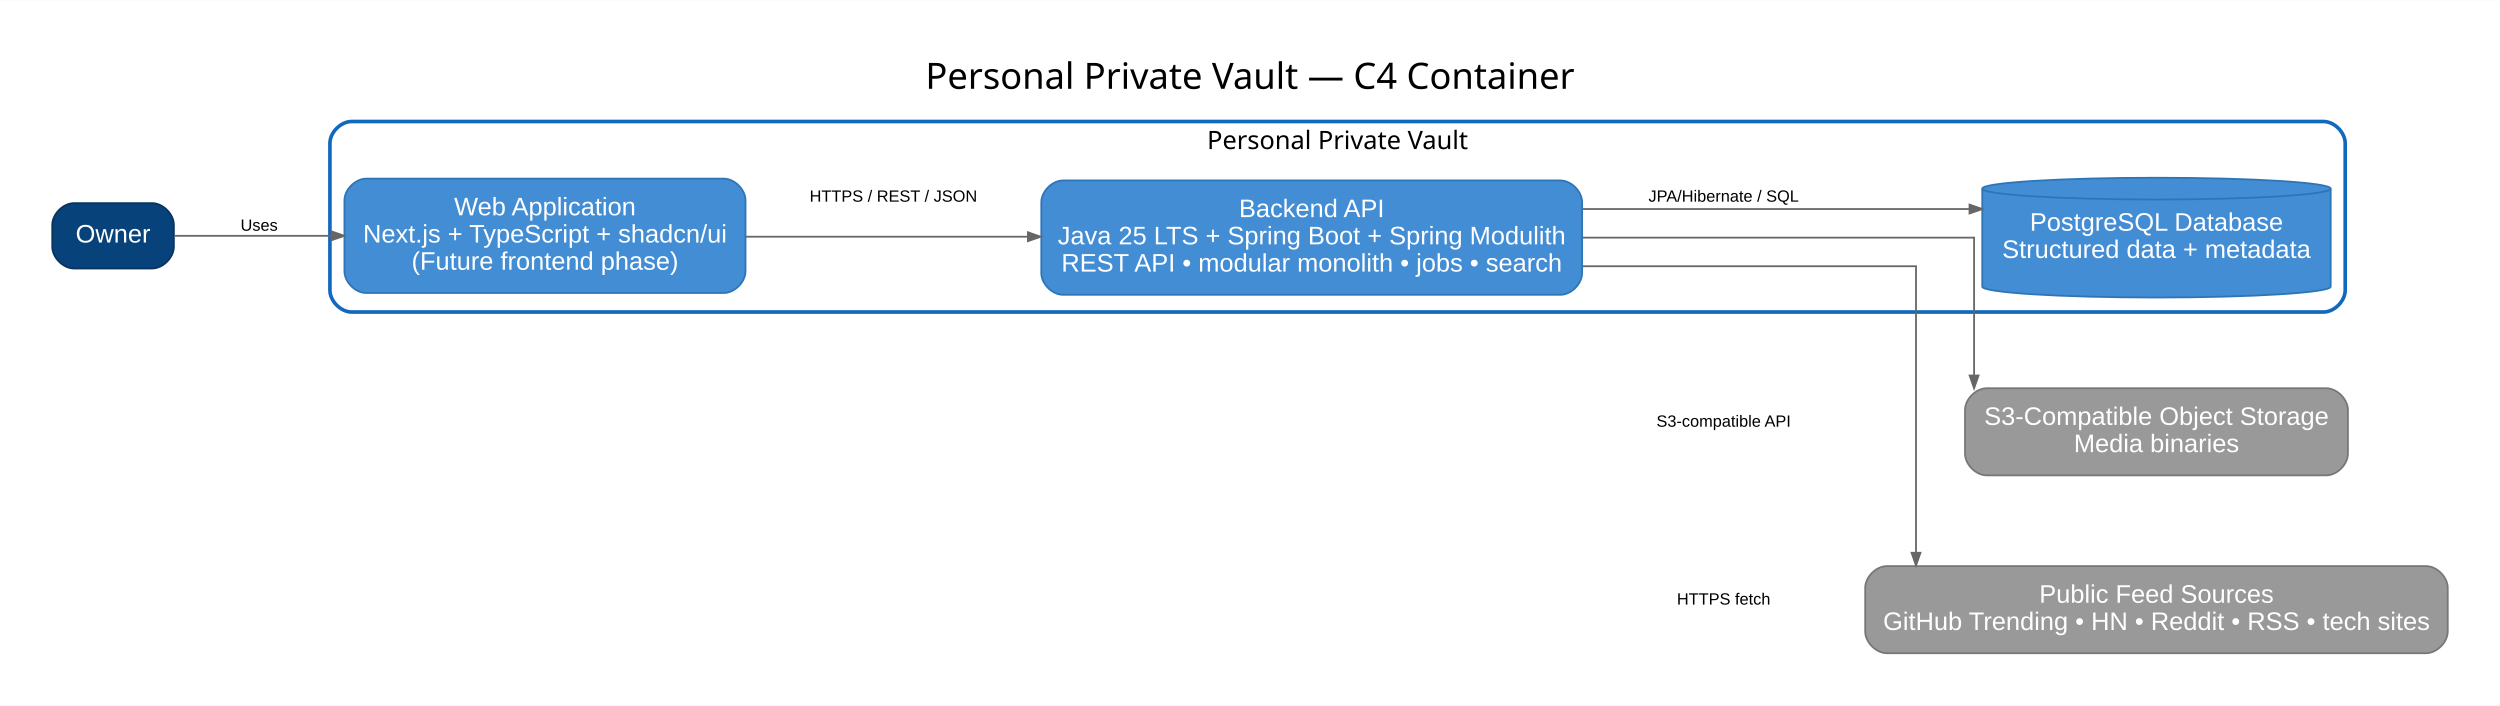
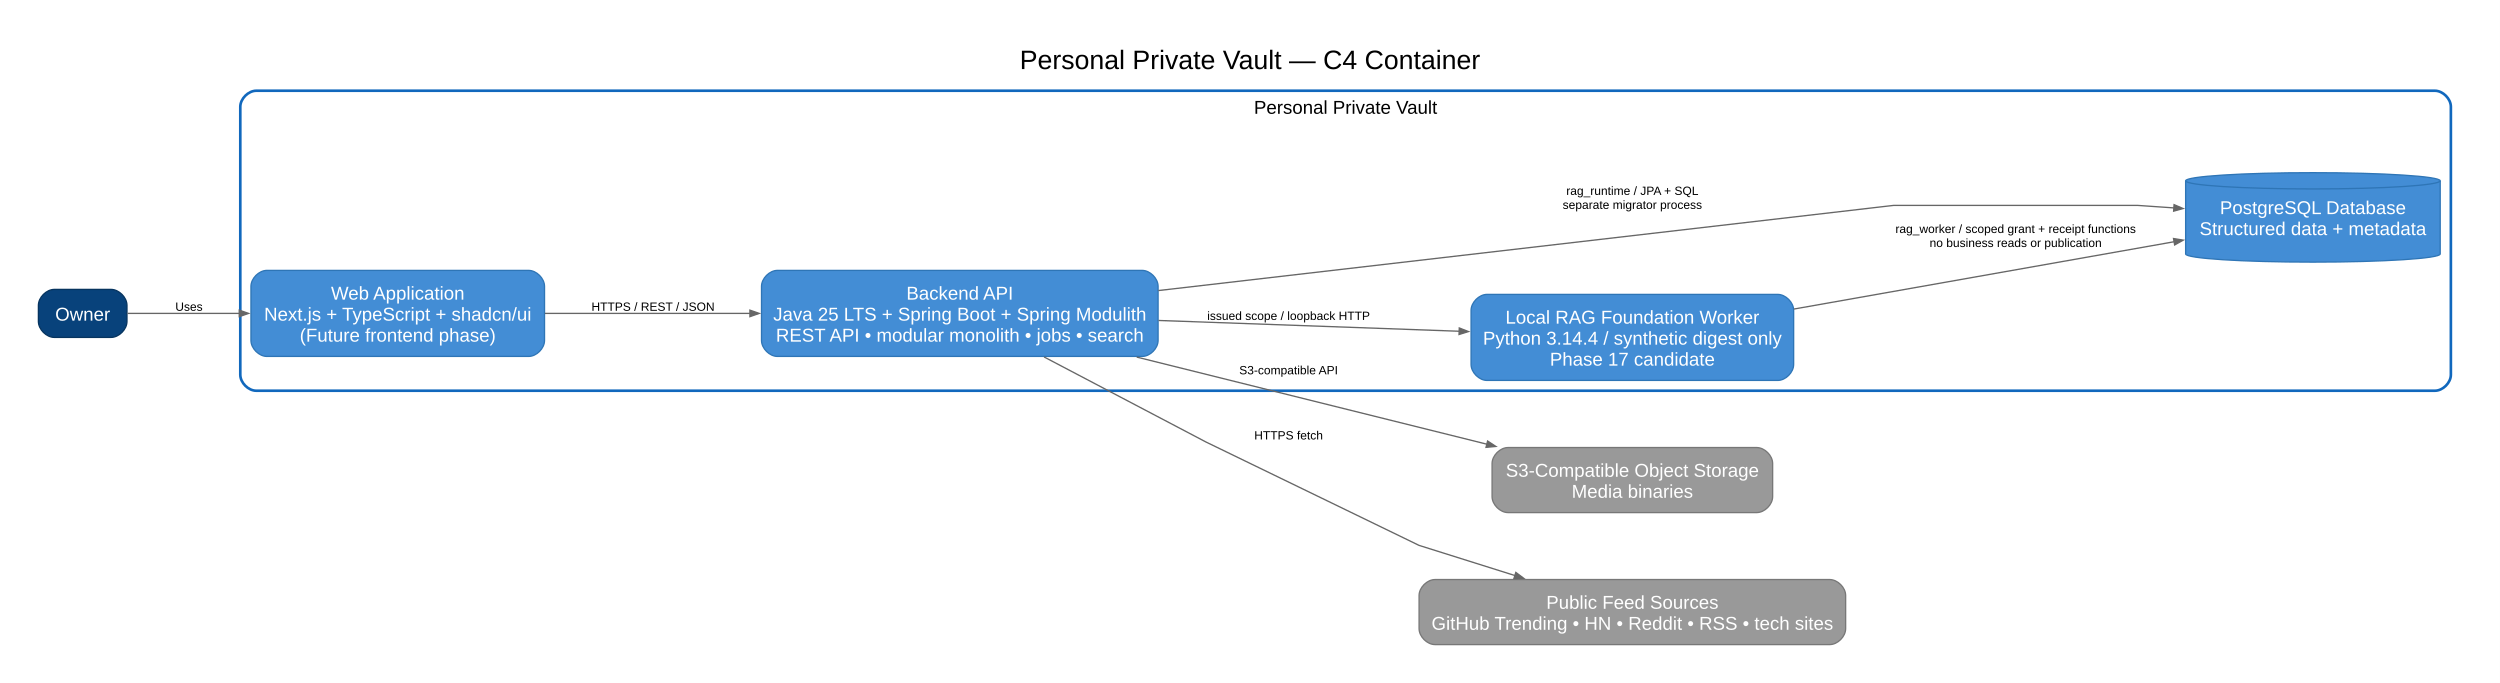
- <svg xmlns="http://www.w3.org/2000/svg" width="1378pt" height="389pt" viewBox="0.00 0.00 1377.60 388.60">
-   <g id="graph0" class="graph" transform="scale(1 1) rotate(0) translate(28.8 359.8)">
-     <polygon fill="white" stroke="transparent" points="-28.8,28.8 -28.8,-359.8 1348.8,-359.8 1348.8,28.8 -28.8,28.8" />
-     <text text-anchor="middle" x="660" y="-311" font-family="Arial Bold" font-size="20.00">Personal Private Vault — C4 Container</text>
+ <svg xmlns="http://www.w3.org/2000/svg" width="1875pt" height="512pt" viewBox="0.00 0.00 1875.00 512.00">
+   <g id="graph0" class="graph" transform="scale(1 1) rotate(0) translate(28.8 483.44)">
+     <polygon fill="white" stroke="none" points="-28.8,28.8 -28.8,-483.44 1846.15,-483.44 1846.15,28.8 -28.8,28.8" />
+     <text xml:space="preserve" text-anchor="middle" x="908.68" y="-431.64" font-family="Arial" font-size="20.00">Personal Private Vault — C4 Container</text>
    <g id="clust1" class="cluster">
-       <path fill="white" stroke="#1168bd" stroke-width="2" d="M165,-188C165,-188 1251.5,-188 1251.5,-188 1257.5,-188 1263.5,-194 1263.5,-200 1263.5,-200 1263.5,-281 1263.5,-281 1263.5,-287 1257.5,-293 1251.5,-293 1251.5,-293 165,-293 165,-293 159,-293 153,-287 153,-281 153,-281 153,-200 153,-200 153,-194 159,-188 165,-188" />
-       <text text-anchor="middle" x="708.25" y="-277.8" font-family="Arial Bold" font-size="14.00">Personal Private Vault</text>
+       <path fill="white" stroke="#1168bd" stroke-width="2" d="M163.42,-190.39C163.42,-190.39 1797.35,-190.39 1797.35,-190.39 1803.35,-190.39 1809.35,-196.39 1809.35,-202.39 1809.35,-202.39 1809.35,-403.39 1809.35,-403.39 1809.35,-409.39 1803.35,-415.39 1797.35,-415.39 1797.35,-415.39 163.42,-415.39 163.42,-415.39 157.42,-415.39 151.42,-409.39 151.42,-403.39 151.42,-403.39 151.42,-202.39 151.42,-202.39 151.42,-196.39 157.42,-190.39 163.42,-190.39" />
+       <text xml:space="preserve" text-anchor="middle" x="980.39" y="-398.09" font-family="Arial" font-size="14.00">Personal Private Vault</text>
    </g>
    <g id="node1" class="node">
-       <path fill="#08427b" stroke="#06345f" d="M55,-248C55,-248 12,-248 12,-248 6,-248 0,-242 0,-236 0,-236 0,-224 0,-224 0,-218 6,-212 12,-212 12,-212 55,-212 55,-212 61,-212 67,-218 67,-224 67,-224 67,-236 67,-236 67,-242 61,-248 55,-248" />
-       <text text-anchor="middle" x="33.5" y="-226.3" font-family="Arial" font-size="14.00" fill="white">Owner</text>
+       <path fill="#08427b" stroke="#06345f" d="M54.42,-266.39C54.42,-266.39 12,-266.39 12,-266.39 6,-266.39 0,-260.39 0,-254.39 0,-254.39 0,-242.39 0,-242.39 0,-236.39 6,-230.39 12,-230.39 12,-230.39 54.42,-230.39 54.42,-230.39 60.42,-230.39 66.42,-236.39 66.42,-242.39 66.42,-242.39 66.42,-254.39 66.42,-254.39 66.42,-260.39 60.42,-266.39 54.42,-266.39" />
+       <text xml:space="preserve" text-anchor="middle" x="33.21" y="-242.96" font-family="Arial" font-size="14.00" fill="white">Owner</text>
+     </g>
+     <g id="node3" class="node">
+       <path fill="#438dd5" stroke="#2e75b6" d="M367.59,-280.65C367.59,-280.65 171.42,-280.65 171.42,-280.65 165.42,-280.65 159.42,-274.65 159.42,-268.65 159.42,-268.65 159.42,-228.12 159.42,-228.12 159.42,-222.12 165.42,-216.12 171.42,-216.12 171.42,-216.12 367.59,-216.12 367.59,-216.12 373.59,-216.12 379.59,-222.12 379.59,-228.12 379.59,-228.12 379.59,-268.65 379.59,-268.65 379.59,-274.65 373.59,-280.65 367.59,-280.65" />
+       <text xml:space="preserve" text-anchor="middle" x="269.51" y="-258.71" font-family="Arial" font-size="14.00" fill="white">Web Application</text>
+       <text xml:space="preserve" text-anchor="middle" x="269.51" y="-242.96" font-family="Arial" font-size="14.00" fill="white">Next.js + TypeScript + shadcn/ui</text>
+       <text xml:space="preserve" text-anchor="middle" x="269.51" y="-227.21" font-family="Arial" font-size="14.00" fill="white">(Future frontend phase)</text>
+     </g>
+     <g id="edge1" class="edge">
+       <path fill="none" stroke="#666666" d="M66.79,-248.39C89.01,-248.39 119.92,-248.39 150.87,-248.39" />
+       <polygon fill="#666666" stroke="#666666" points="150.65,-250.84 157.65,-248.39 150.65,-245.94 150.65,-250.84" />
+       <text xml:space="preserve" text-anchor="middle" x="112.92" y="-250.34" font-family="Arial" font-size="9.00">Uses</text>
    </g>
    <g id="node2" class="node">
-       <path fill="#438dd5" stroke="#2e75b6" d="M370,-261.5C370,-261.5 173,-261.5 173,-261.5 167,-261.5 161,-255.5 161,-249.5 161,-249.5 161,-210.5 161,-210.5 161,-204.5 167,-198.5 173,-198.5 173,-198.5 370,-198.5 370,-198.5 376,-198.5 382,-204.5 382,-210.5 382,-210.5 382,-249.5 382,-249.5 382,-255.5 376,-261.5 370,-261.5" />
-       <text text-anchor="middle" x="271.5" y="-241.3" font-family="Arial" font-size="14.00" fill="white">Web Application</text>
-       <text text-anchor="middle" x="271.5" y="-226.3" font-family="Arial" font-size="14.00" fill="white">Next.js + TypeScript + shadcn/ui</text>
-       <text text-anchor="middle" x="271.5" y="-211.3" font-family="Arial" font-size="14.00" fill="white">(Future frontend phase)</text>
+       <path fill="#438dd5" stroke="#2e75b6" d="M1304.43,-262.65C1304.43,-262.65 1086.51,-262.65 1086.51,-262.65 1080.51,-262.65 1074.51,-256.65 1074.51,-250.65 1074.51,-250.65 1074.51,-210.12 1074.51,-210.12 1074.51,-204.12 1080.51,-198.12 1086.51,-198.12 1086.51,-198.12 1304.43,-198.12 1304.43,-198.12 1310.43,-198.12 1316.43,-204.12 1316.43,-210.12 1316.43,-210.12 1316.43,-250.65 1316.43,-250.65 1316.43,-256.65 1310.43,-262.65 1304.43,-262.65" />
+       <text xml:space="preserve" text-anchor="middle" x="1195.47" y="-240.71" font-family="Arial" font-size="14.00" fill="white">Local RAG Foundation Worker</text>
+       <text xml:space="preserve" text-anchor="middle" x="1195.47" y="-224.96" font-family="Arial" font-size="14.00" fill="white">Python 3.14.4 / synthetic digest only</text>
+       <text xml:space="preserve" text-anchor="middle" x="1195.47" y="-209.21" font-family="Arial" font-size="14.00" fill="white">Phase 17 candidate</text>
    </g>
-     <g id="edge1" class="edge">
-       <path fill="none" stroke="#666666" d="M67.09,-230C67.09,-230 153.87,-230 153.87,-230" />
-       <polygon fill="#666666" stroke="#666666" points="153.87,-232.45 160.87,-230 153.87,-227.55 153.87,-232.45" />
-       <text text-anchor="middle" x="114" y="-232.8" font-family="Arial" font-size="9.00">Uses</text>
+     <g id="node5" class="node">
+       <path fill="#438dd5" stroke="#2e75b6" d="M1801.35,-347.83C1801.35,-351.19 1758.56,-353.93 1705.89,-353.93 1653.22,-353.93 1610.43,-351.19 1610.43,-347.83 1610.43,-347.83 1610.43,-292.95 1610.43,-292.95 1610.43,-289.59 1653.22,-286.85 1705.89,-286.85 1758.56,-286.85 1801.35,-289.59 1801.35,-292.95 1801.35,-292.95 1801.35,-347.83 1801.35,-347.83" />
+       <path fill="none" stroke="#2e75b6" d="M1801.35,-347.83C1801.35,-344.46 1758.56,-341.73 1705.89,-341.73 1653.22,-341.73 1610.43,-344.46 1610.43,-347.83" />
+       <text xml:space="preserve" text-anchor="middle" x="1705.89" y="-322.84" font-family="Arial" font-size="14.00" fill="white">PostgreSQL Database</text>
+       <text xml:space="preserve" text-anchor="middle" x="1705.89" y="-307.09" font-family="Arial" font-size="14.00" fill="white">Structured data + metadata</text>
    </g>
-     <g id="node3" class="node">
-       <path fill="#438dd5" stroke="#2e75b6" d="M831,-260.5C831,-260.5 557,-260.5 557,-260.5 551,-260.5 545,-254.5 545,-248.5 545,-248.5 545,-209.5 545,-209.5 545,-203.5 551,-197.5 557,-197.5 557,-197.5 831,-197.5 831,-197.5 837,-197.5 843,-203.5 843,-209.5 843,-209.5 843,-248.5 843,-248.5 843,-254.5 837,-260.5 831,-260.5" />
-       <text text-anchor="middle" x="694" y="-240.3" font-family="Arial" font-size="14.00" fill="white">Backend API</text>
-       <text text-anchor="middle" x="694" y="-225.3" font-family="Arial" font-size="14.00" fill="white">Java 25 LTS + Spring Boot + Spring Modulith</text>
-       <text text-anchor="middle" x="694" y="-210.3" font-family="Arial" font-size="14.00" fill="white">REST API • modular monolith • jobs • search</text>
+     <g id="edge5" class="edge">
+       <path fill="none" stroke="#666666" d="M1316.64,-251.66C1403.36,-267.01 1519.23,-287.52 1601.76,-302.13" />
+       <polygon fill="#666666" stroke="#666666" points="1601.33,-304.55 1608.65,-303.35 1602.18,-299.72 1601.33,-304.55" />
+       <text xml:space="preserve" text-anchor="middle" x="1482.93" y="-308.7" font-family="Arial" font-size="9.00">rag_worker / scoped grant + receipt functions</text>
+       <text xml:space="preserve" text-anchor="middle" x="1482.93" y="-298.2" font-family="Arial" font-size="9.00">no business reads or publication</text>
+     </g>
+     <g id="node4" class="node">
+       <path fill="#438dd5" stroke="#2e75b6" d="M827.76,-280.65C827.76,-280.65 554.34,-280.65 554.34,-280.65 548.34,-280.65 542.34,-274.65 542.34,-268.65 542.34,-268.65 542.34,-228.12 542.34,-228.12 542.34,-222.12 548.34,-216.12 554.34,-216.12 554.34,-216.12 827.76,-216.12 827.76,-216.12 833.76,-216.12 839.76,-222.12 839.76,-228.12 839.76,-228.12 839.76,-268.65 839.76,-268.65 839.76,-274.65 833.76,-280.65 827.76,-280.65" />
+       <text xml:space="preserve" text-anchor="middle" x="691.05" y="-258.71" font-family="Arial" font-size="14.00" fill="white">Backend API</text>
+       <text xml:space="preserve" text-anchor="middle" x="691.05" y="-242.96" font-family="Arial" font-size="14.00" fill="white">Java 25 LTS + Spring Boot + Spring Modulith</text>
+       <text xml:space="preserve" text-anchor="middle" x="691.05" y="-227.21" font-family="Arial" font-size="14.00" fill="white">REST API • modular monolith • jobs • search</text>
    </g>
    <g id="edge2" class="edge">
-       <path fill="none" stroke="#666666" d="M382.23,-229.5C382.23,-229.5 537.63,-229.5 537.63,-229.5" />
-       <polygon fill="#666666" stroke="#666666" points="537.63,-231.95 544.63,-229.5 537.63,-227.05 537.63,-231.95" />
-       <text text-anchor="middle" x="463.5" y="-248.8" font-family="Arial" font-size="9.00">HTTPS / REST / JSON</text>
+       <path fill="none" stroke="#666666" d="M379.91,-248.39C426.83,-248.39 482.51,-248.39 533.66,-248.39" />
+       <polygon fill="#666666" stroke="#666666" points="533.64,-250.84 540.64,-248.39 533.64,-245.94 533.64,-250.84" />
+       <text xml:space="preserve" text-anchor="middle" x="460.97" y="-250.34" font-family="Arial" font-size="9.00">HTTPS / REST / JSON</text>
    </g>
-     <g id="node4" class="node">
-       <path fill="#438dd5" stroke="#2e75b6" d="M1255.5,-256C1255.5,-259.31 1212.47,-262 1159.5,-262 1106.53,-262 1063.5,-259.31 1063.5,-256 1063.5,-256 1063.5,-202 1063.5,-202 1063.5,-198.69 1106.53,-196 1159.5,-196 1212.47,-196 1255.5,-198.69 1255.5,-202 1255.5,-202 1255.5,-256 1255.5,-256" />
-       <path fill="none" stroke="#2e75b6" d="M1255.5,-256C1255.5,-252.69 1212.47,-250 1159.5,-250 1106.53,-250 1063.5,-252.69 1063.5,-256" />
-       <text text-anchor="middle" x="1159.5" y="-232.8" font-family="Arial" font-size="14.00" fill="white">PostgreSQL Database</text>
-       <text text-anchor="middle" x="1159.5" y="-217.8" font-family="Arial" font-size="14.00" fill="white">Structured data + metadata</text>
+     <g id="edge4" class="edge">
+       <path fill="none" stroke="#666666" d="M840.08,-243.09C911.7,-240.52 996.87,-237.47 1065.76,-235" />
+       <polygon fill="#666666" stroke="#666666" points="1065.66,-237.46 1072.57,-234.76 1065.48,-232.56 1065.66,-237.46" />
+       <text xml:space="preserve" text-anchor="middle" x="937.64" y="-243.48" font-family="Arial" font-size="9.00">issued scope / loopback HTTP</text>
    </g>
    <g id="edge3" class="edge">
-       <path fill="none" stroke="#666666" d="M843.21,-244.75C843.21,-244.75 1056.49,-244.75 1056.49,-244.75" />
-       <polygon fill="#666666" stroke="#666666" points="1056.49,-247.2 1063.49,-244.75 1056.49,-242.3 1056.49,-247.2" />
-       <text text-anchor="middle" x="921" y="-248.8" font-family="Arial" font-size="9.00">JPA/Hibernate / SQL</text>
-     </g>
-     <g id="node5" class="node">
-       <path fill="#999999" stroke="#777777" d="M1253,-146C1253,-146 1066,-146 1066,-146 1060,-146 1054,-140 1054,-134 1054,-134 1054,-110 1054,-110 1054,-104 1060,-98 1066,-98 1066,-98 1253,-98 1253,-98 1259,-98 1265,-104 1265,-110 1265,-110 1265,-134 1265,-134 1265,-140 1259,-146 1253,-146" />
-       <text text-anchor="middle" x="1159.5" y="-125.8" font-family="Arial" font-size="14.00" fill="white">S3-Compatible Object Storage</text>
-       <text text-anchor="middle" x="1159.5" y="-110.8" font-family="Arial" font-size="14.00" fill="white">Media binaries</text>
-     </g>
-     <g id="edge4" class="edge">
-       <path fill="none" stroke="#666666" d="M843.25,-229C944.11,-229 1059,-229 1059,-229 1059,-229 1059,-153.01 1059,-153.01" />
-       <polygon fill="#666666" stroke="#666666" points="1061.45,-153.01 1059,-146.01 1056.55,-153.01 1061.45,-153.01" />
-       <text text-anchor="middle" x="921" y="-124.8" font-family="Arial" font-size="9.00">S3-compatible API</text>
+       <path fill="none" stroke="#666666" d="M839.94,-265.52C1045.19,-289.29 1391.43,-329.39 1391.43,-329.39 1391.43,-329.39 1574.43,-329.39 1574.43,-329.39 1574.43,-329.39 1585.81,-328.6 1601.86,-327.5" />
+       <polygon fill="#666666" stroke="#666666" points="1601.75,-329.96 1608.57,-327.03 1601.42,-325.07 1601.75,-329.96" />
+       <text xml:space="preserve" text-anchor="middle" x="1195.47" y="-337.26" font-family="Arial" font-size="9.00">rag_runtime / JPA + SQL</text>
+       <text xml:space="preserve" text-anchor="middle" x="1195.47" y="-326.76" font-family="Arial" font-size="9.00">separate migrator process</text>
    </g>
    <g id="node6" class="node">
-       <path fill="#999999" stroke="#777777" d="M1308,-48C1308,-48 1011,-48 1011,-48 1005,-48 999,-42 999,-36 999,-36 999,-12 999,-12 999,-6 1005,0 1011,0 1011,0 1308,0 1308,0 1314,0 1320,-6 1320,-12 1320,-12 1320,-36 1320,-36 1320,-42 1314,-48 1308,-48" />
-       <text text-anchor="middle" x="1159.5" y="-27.8" font-family="Arial" font-size="14.00" fill="white">Public Feed Sources</text>
-       <text text-anchor="middle" x="1159.5" y="-12.8" font-family="Arial" font-size="14.00" fill="white">GitHub Trending • HN • Reddit • RSS • tech sites</text>
+       <path fill="#999999" stroke="#777777" d="M1288.68,-147.78C1288.68,-147.78 1102.26,-147.78 1102.26,-147.78 1096.26,-147.78 1090.26,-141.78 1090.26,-135.78 1090.26,-135.78 1090.26,-111 1090.26,-111 1090.26,-105 1096.26,-99 1102.26,-99 1102.26,-99 1288.68,-99 1288.68,-99 1294.68,-99 1300.68,-105 1300.68,-111 1300.68,-111 1300.68,-135.78 1300.68,-135.78 1300.68,-141.78 1294.68,-147.78 1288.68,-147.78" />
+       <text xml:space="preserve" text-anchor="middle" x="1195.47" y="-125.84" font-family="Arial" font-size="14.00" fill="white">S3-Compatible Object Storage</text>
+       <text xml:space="preserve" text-anchor="middle" x="1195.47" y="-110.09" font-family="Arial" font-size="14.00" fill="white">Media binaries</text>
    </g>
-     <g id="edge5" class="edge">
-       <path fill="none" stroke="#666666" d="M843.45,-213.25C931.98,-213.25 1027,-213.25 1027,-213.25 1027,-213.25 1027,-55.35 1027,-55.35" />
-       <polygon fill="#666666" stroke="#666666" points="1029.45,-55.35 1027,-48.35 1024.55,-55.35 1029.45,-55.35" />
-       <text text-anchor="middle" x="921" y="-26.8" font-family="Arial" font-size="9.00">HTTPS fetch</text>
+     <g id="edge6" class="edge">
+       <path fill="none" stroke="#666666" d="M823.73,-215.63C905.66,-195.24 1009.73,-169.35 1086.73,-150.2" />
+       <polygon fill="#666666" stroke="#666666" points="1086.9,-152.68 1093.1,-148.61 1085.71,-147.92 1086.9,-152.68" />
+       <text xml:space="preserve" text-anchor="middle" x="937.64" y="-202.71" font-family="Arial" font-size="9.00">S3-compatible API</text>
+     </g>
+     <g id="node7" class="node">
+       <path fill="#999999" stroke="#777777" d="M1343.43,-48.78C1343.43,-48.78 1047.51,-48.78 1047.51,-48.78 1041.51,-48.78 1035.51,-42.78 1035.51,-36.78 1035.51,-36.78 1035.51,-12 1035.51,-12 1035.51,-6 1041.51,0 1047.51,0 1047.51,0 1343.43,0 1343.43,0 1349.43,0 1355.43,-6 1355.43,-12 1355.43,-12 1355.43,-36.78 1355.43,-36.78 1355.43,-42.78 1349.43,-48.78 1343.43,-48.78" />
+       <text xml:space="preserve" text-anchor="middle" x="1195.47" y="-26.84" font-family="Arial" font-size="14.00" fill="white">Public Feed Sources</text>
+       <text xml:space="preserve" text-anchor="middle" x="1195.47" y="-11.09" font-family="Arial" font-size="14.00" fill="white">GitHub Trending • HN • Reddit • RSS • tech sites</text>
+     </g>
+     <g id="edge7" class="edge">
+       <path fill="none" stroke="#666666" d="M754.25,-215.72C807.54,-187.72 875.76,-151.89 875.76,-151.89 875.76,-151.89 1035.51,-74.39 1035.51,-74.39 1035.51,-74.39 1070.42,-63.41 1107.52,-51.74" />
+       <polygon fill="#666666" stroke="#666666" points="1108.07,-54.14 1114.01,-49.7 1106.6,-49.46 1108.07,-54.14" />
+       <text xml:space="preserve" text-anchor="middle" x="937.64" y="-153.84" font-family="Arial" font-size="9.00">HTTPS fetch</text>
    </g>
  </g>
</svg>
